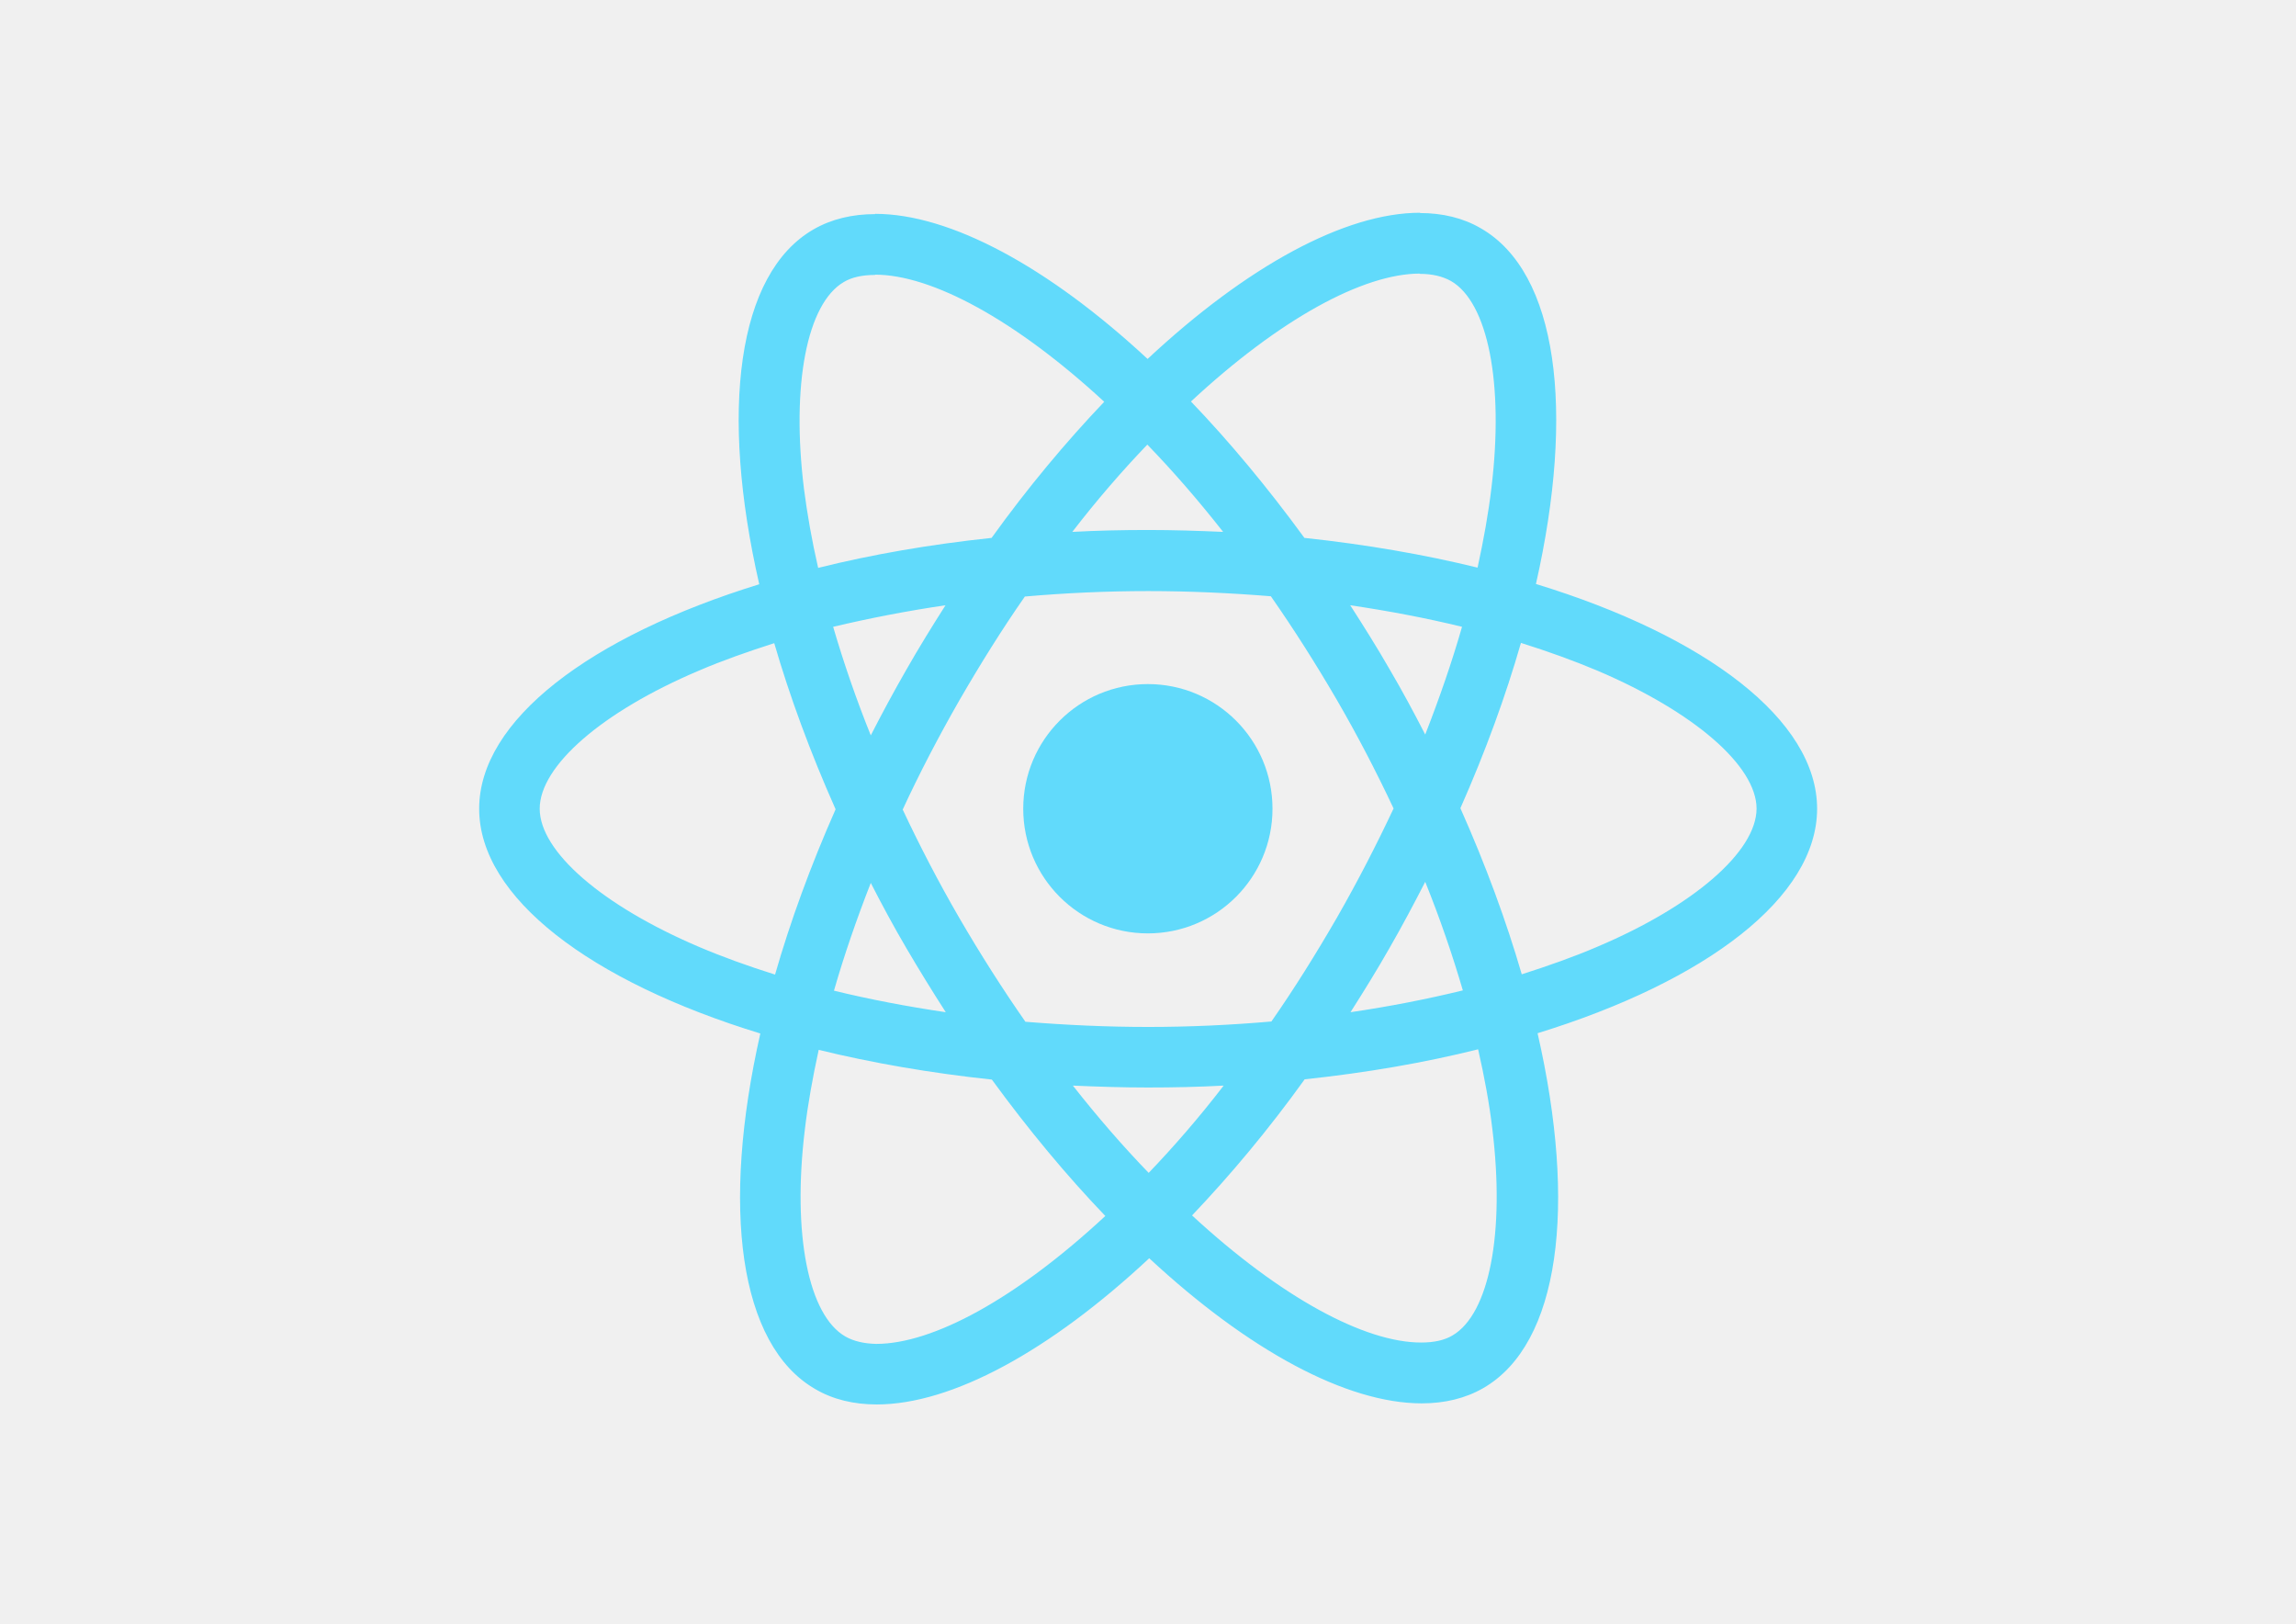
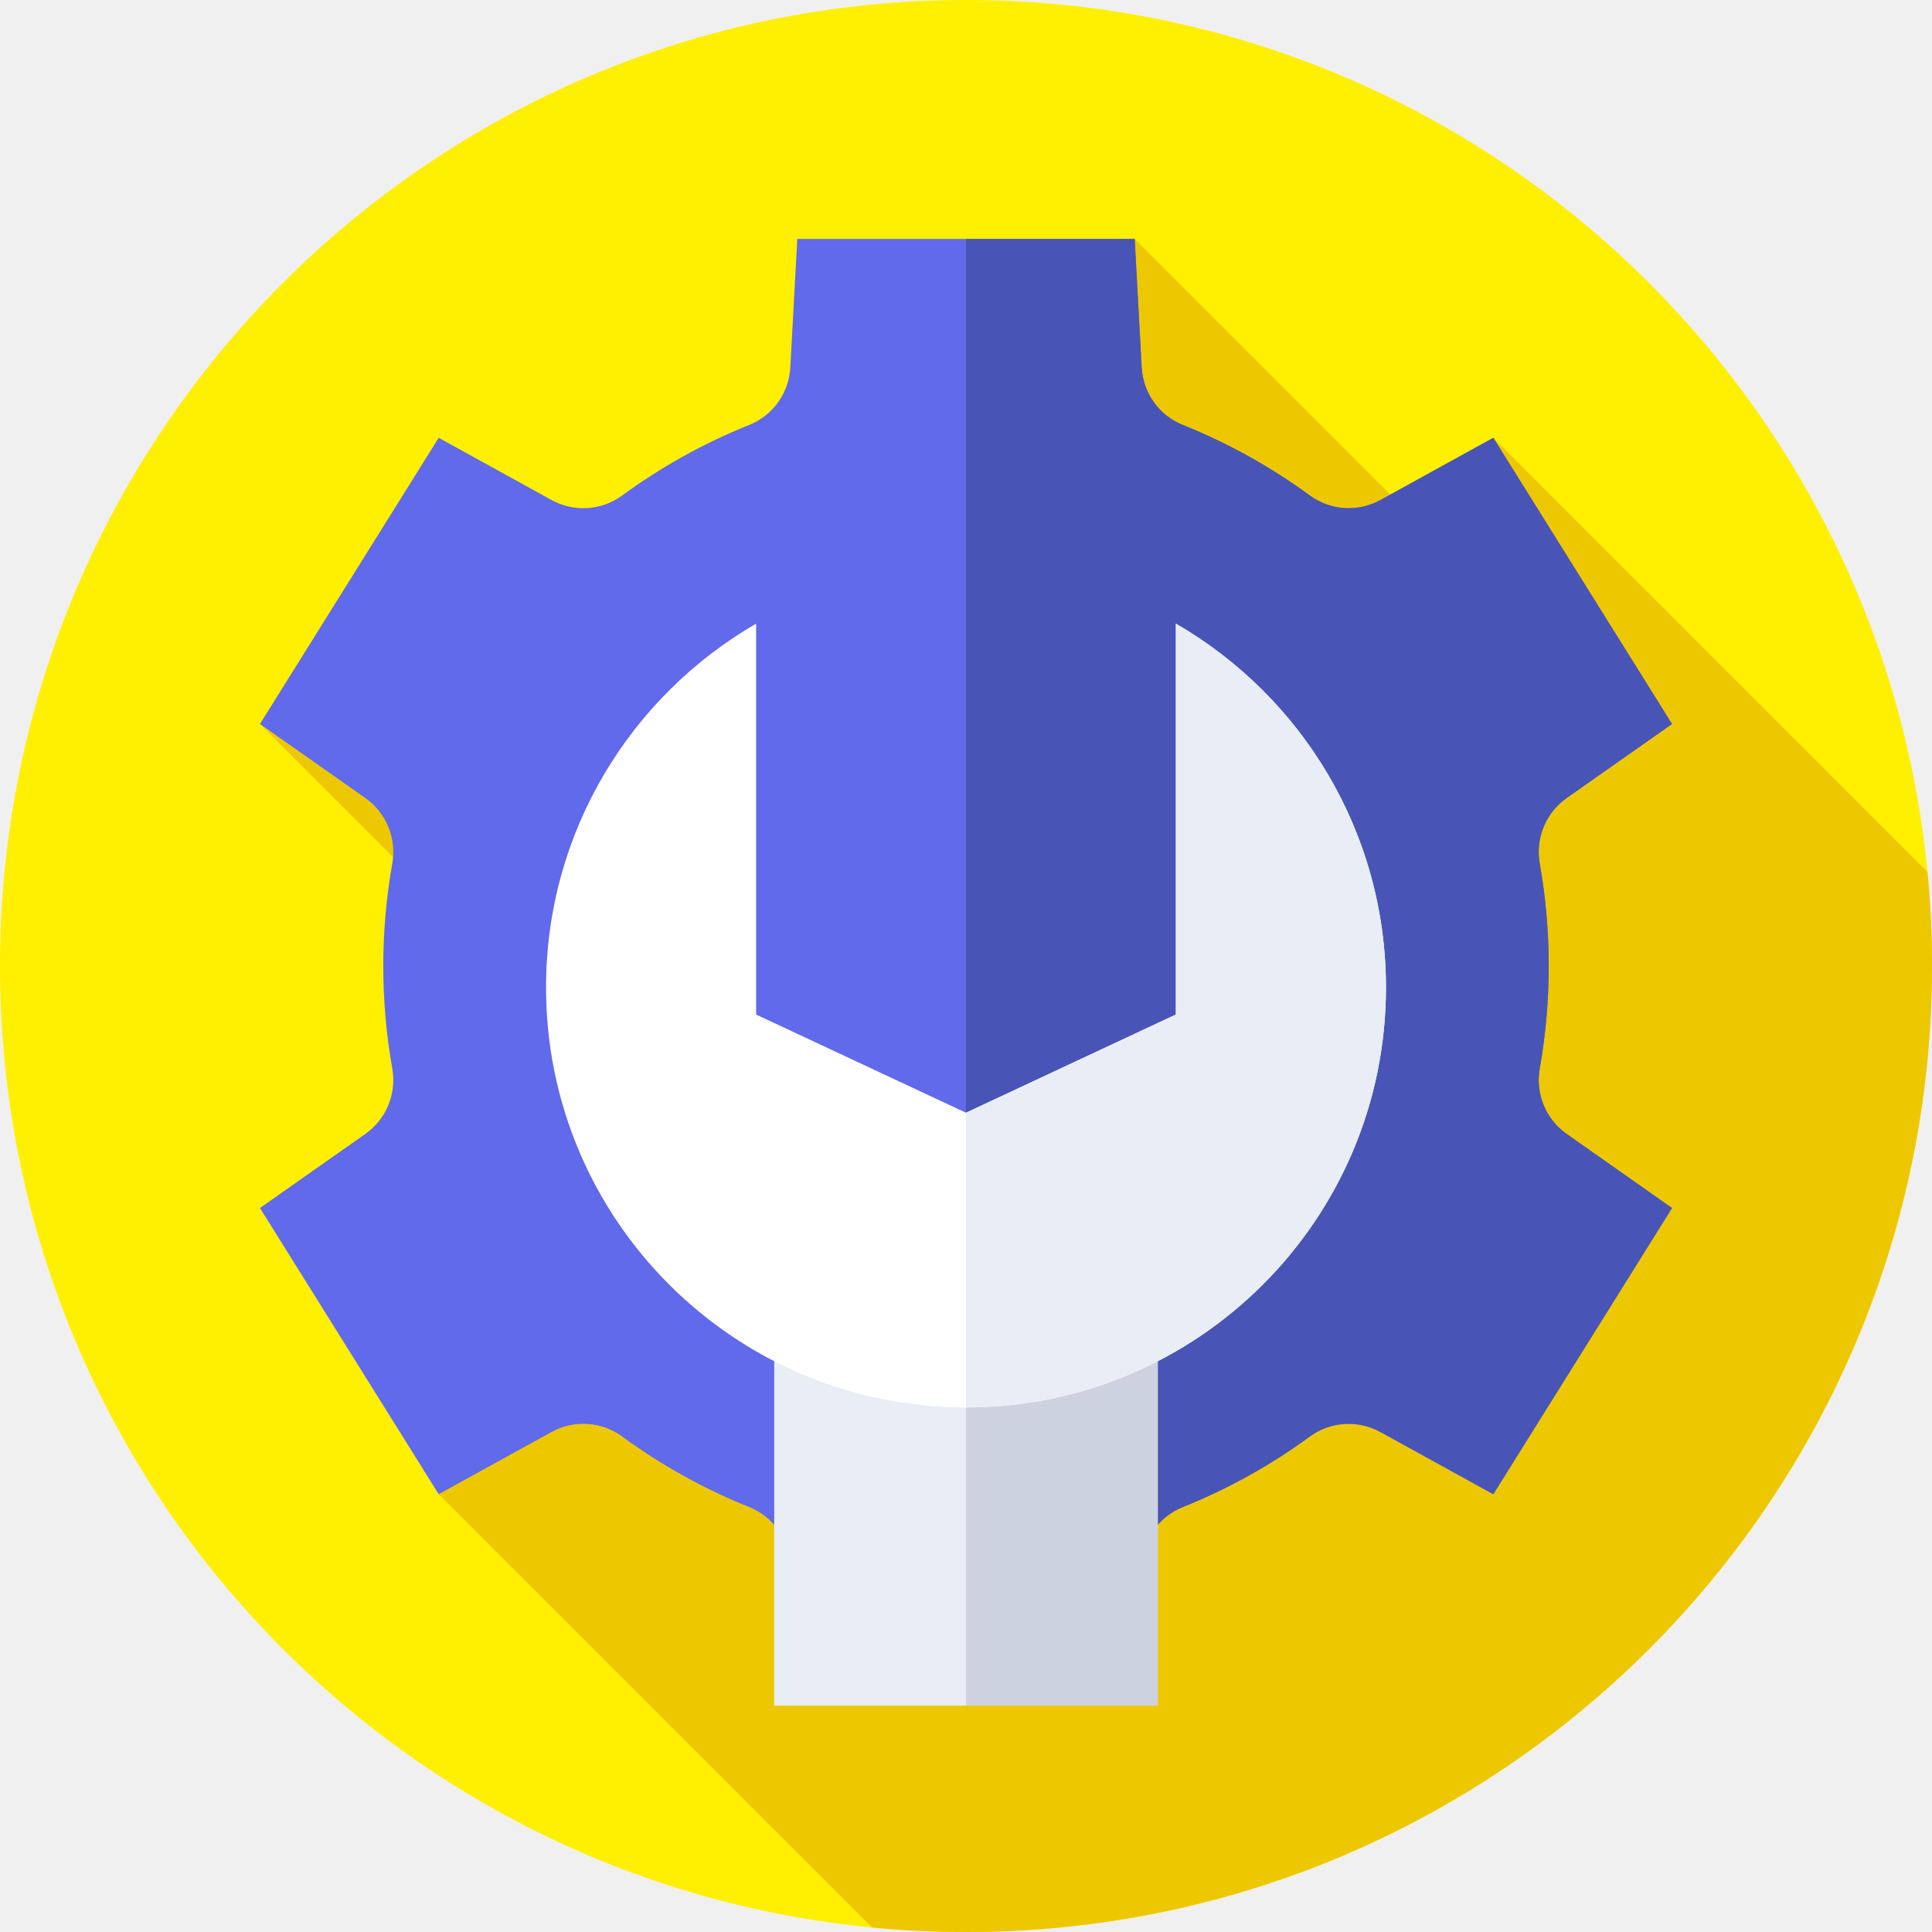
- <svg xmlns="http://www.w3.org/2000/svg" viewBox="0 0 841.9 595.3">
-   <g fill="#61DAFB">
-     <path d="M666.3 296.5c0-32.5-40.7-63.3-103.1-82.4 14.4-63.6 8-114.2-20.2-130.4-6.5-3.8-14.1-5.6-22.4-5.6v22.3c4.6 0 8.3.9 11.4 2.6 13.6 7.8 19.5 37.5 14.9 75.7-1.1 9.4-2.9 19.3-5.1 29.4-19.6-4.8-41-8.5-63.5-10.9-13.5-18.5-27.5-35.3-41.6-50 32.6-30.3 63.2-46.9 84-46.9V78c-27.5 0-63.5 19.6-99.9 53.6-36.4-33.8-72.4-53.2-99.9-53.2v22.3c20.7 0 51.4 16.5 84 46.6-14 14.7-28 31.4-41.3 49.9-22.6 2.4-44 6.1-63.6 11-2.3-10-4-19.7-5.2-29-4.7-38.2 1.1-67.9 14.6-75.8 3-1.8 6.9-2.6 11.5-2.6V78.5c-8.4 0-16 1.8-22.6 5.6-28.1 16.2-34.4 66.7-19.9 130.1-62.2 19.2-102.7 49.9-102.7 82.3 0 32.5 40.7 63.3 103.1 82.4-14.4 63.6-8 114.2 20.2 130.4 6.5 3.8 14.1 5.6 22.5 5.6 27.5 0 63.5-19.6 99.9-53.6 36.4 33.8 72.4 53.2 99.9 53.2 8.4 0 16-1.8 22.6-5.6 28.1-16.2 34.4-66.7 19.9-130.1 62-19.1 102.5-49.9 102.5-82.3zm-130.2-66.7c-3.7 12.9-8.3 26.2-13.5 39.5-4.1-8-8.4-16-13.1-24-4.6-8-9.5-15.8-14.4-23.4 14.2 2.1 27.9 4.7 41 7.9zm-45.8 106.5c-7.8 13.5-15.8 26.3-24.1 38.2-14.9 1.3-30 2-45.2 2-15.1 0-30.2-.7-45-1.9-8.3-11.9-16.4-24.6-24.2-38-7.6-13.1-14.5-26.4-20.8-39.8 6.2-13.4 13.2-26.8 20.7-39.9 7.8-13.5 15.8-26.3 24.1-38.2 14.9-1.3 30-2 45.2-2 15.1 0 30.2.7 45 1.9 8.3 11.9 16.4 24.6 24.2 38 7.6 13.1 14.5 26.4 20.8 39.8-6.3 13.4-13.2 26.8-20.7 39.9zm32.3-13c5.4 13.4 10 26.8 13.8 39.8-13.1 3.2-26.9 5.9-41.2 8 4.9-7.7 9.8-15.6 14.4-23.7 4.6-8 8.9-16.1 13-24.1zM421.2 430c-9.3-9.6-18.6-20.3-27.8-32 9 .4 18.2.7 27.5.7 9.4 0 18.7-.2 27.8-.7-9 11.7-18.3 22.4-27.5 32zm-74.4-58.9c-14.2-2.1-27.9-4.7-41-7.9 3.7-12.9 8.3-26.2 13.5-39.5 4.1 8 8.4 16 13.1 24 4.7 8 9.5 15.8 14.4 23.4zM420.7 163c9.3 9.6 18.6 20.3 27.8 32-9-.4-18.2-.7-27.5-.7-9.4 0-18.7.2-27.8.7 9-11.7 18.3-22.4 27.5-32zm-74 58.9c-4.9 7.7-9.8 15.6-14.4 23.7-4.6 8-8.9 16-13 24-5.4-13.4-10-26.8-13.8-39.8 13.1-3.1 26.9-5.8 41.2-7.9zm-90.5 125.2c-35.4-15.1-58.3-34.9-58.3-50.6 0-15.7 22.9-35.6 58.3-50.6 8.6-3.7 18-7 27.7-10.1 5.7 19.6 13.2 40 22.5 60.9-9.2 20.8-16.6 41.1-22.2 60.6-9.9-3.1-19.3-6.5-28-10.2zM310 490c-13.6-7.8-19.5-37.5-14.9-75.7 1.1-9.4 2.9-19.3 5.1-29.4 19.6 4.8 41 8.5 63.5 10.9 13.5 18.5 27.5 35.3 41.6 50-32.6 30.3-63.2 46.9-84 46.9-4.5-.1-8.3-1-11.3-2.7zm237.2-76.2c4.7 38.2-1.1 67.9-14.6 75.8-3 1.8-6.9 2.6-11.5 2.6-20.7 0-51.4-16.5-84-46.6 14-14.7 28-31.4 41.3-49.9 22.6-2.4 44-6.1 63.6-11 2.3 10.1 4.1 19.8 5.2 29.1zm38.5-66.7c-8.6 3.7-18 7-27.7 10.1-5.7-19.6-13.2-40-22.5-60.9 9.2-20.8 16.6-41.1 22.2-60.6 9.9 3.1 19.3 6.5 28.1 10.2 35.4 15.1 58.3 34.9 58.3 50.6-.1 15.7-23 35.6-58.4 50.6zM320.8 78.4z" />
-     <circle cx="420.9" cy="296.5" r="45.7" />
-     <path d="M520.5 78.1z" />
+ <svg xmlns="http://www.w3.org/2000/svg" version="1.1" width="512" height="512" x="0" y="0" viewBox="0 0 512 512" style="enable-background:new 0 0 512 512" xml:space="preserve" class="">
+   <g>
+     <g>
+       <g>
+         <g>
+           <g>
+             <g>
+               <g>
+                 <g>
+                   <circle cx="256" cy="256" fill="#ffef00" r="256" data-original="#ff6c52" style="" class="" />
+                 </g>
+               </g>
+             </g>
+           </g>
+         </g>
+       </g>
+       <path d="m512 256c0-8.406-.406-16.718-1.197-24.916l-115.059-115.059-9.666 32.676-85.373-85.373-231.807 128.53 125.154 125.154-77.796 78.963 114.828 114.828c8.198.791 16.51 1.197 24.916 1.197 141.385 0 256-114.615 256-256z" fill="#edc800" data-original="#ef2318" style="" class="" />
+       <g>
+         <path d="m410.425 256c0-9.27-.817-18.35-2.383-27.17-1.187-6.688 1.6-13.455 7.158-17.36l27.903-19.608-47.359-75.836-29.879 16.474c-5.934 3.272-13.24 2.843-18.706-1.161-10.346-7.578-21.671-13.9-33.749-18.739-6.276-2.515-10.487-8.486-10.854-15.237l-1.851-34.036h-89.409l-1.851 34.035c-.367 6.751-4.578 12.722-10.854 15.237-12.077 4.839-23.401 11.16-33.747 18.738-5.467 4.004-12.772 4.433-18.706 1.161l-29.879-16.475-47.36 75.835 27.903 19.609c5.557 3.905 8.344 10.673 7.157 17.36-1.566 8.821-2.383 17.902-2.383 27.173 0 9.267.816 18.343 2.381 27.161 1.186 6.686-1.599 13.451-7.154 17.356l-27.905 19.622 47.359 75.836 29.891-16.471c5.933-3.269 13.236-2.84 18.701 1.163 10.342 7.574 21.661 13.892 33.733 18.731 6.274 2.514 10.484 8.483 10.853 15.231l1.861 34.044h89.409l1.861-34.044c.369-6.749 4.579-12.717 10.853-15.231 12.071-4.838 23.39-11.155 33.731-18.729 5.465-4.003 12.768-4.432 18.701-1.163l29.891 16.472 47.36-75.835-27.905-19.622c-5.554-3.906-8.34-10.671-7.154-17.356 1.565-8.82 2.382-17.897 2.382-27.165z" fill="#606aea" data-original="#606aea" style="" class="" />
+       </g>
+       <g>
+         <path d="m408.043 283.164c1.565-8.818 2.382-17.896 2.382-27.164 0-9.27-.817-18.35-2.383-27.17-1.187-6.688 1.6-13.455 7.157-17.36l27.903-19.608-47.359-75.836-29.878 16.474c-5.934 3.272-13.24 2.843-18.706-1.161-10.346-7.578-21.671-13.9-33.749-18.74-6.276-2.515-10.487-8.486-10.854-15.237l-1.851-34.035h-44.705v385.345h44.704l1.861-34.044c.369-6.749 4.579-12.717 10.853-15.231 12.071-4.838 23.39-11.155 33.731-18.729 5.466-4.003 12.768-4.432 18.701-1.163l29.891 16.472 47.36-75.835-27.905-19.622c-5.553-3.905-8.339-10.671-7.153-17.356z" fill="#4855b7" data-original="#4855b7" style="" class="" />
+       </g>
+       <g>
+         <path d="m205.177 305.355h101.647v146.645h-101.647z" fill="#e9edf5" data-original="#e9edf5" style="" class="" />
+       </g>
+       <g>
+         <path d="m256 305.355h50.823v146.645h-50.823z" fill="#cdd2e1" data-original="#cdd2e1" style="" />
+       </g>
+       <g>
+         <path d="m311.613 165.273v103.593l-55.613 26.022-55.613-26.022v-103.593c-33.285 19.239-55.682 55.217-55.682 96.426 0 61.467 49.829 111.296 111.296 111.296s111.296-49.829 111.296-111.296c-.001-41.209-22.399-77.187-55.684-96.426z" fill="#ffffff" data-original="#ffffff" style="" class="" />
+       </g>
+       <g>
+         <path d="m311.613 165.273v103.593l-55.613 26.022v78.103c.089 0-.089.003 0 .003 61.467 0 111.296-49.829 111.296-111.296 0-41.208-22.398-77.186-55.683-96.425z" fill="#e9edf5" data-original="#e9edf5" style="" class="" />
+       </g>
+     </g>
  </g>
</svg>
